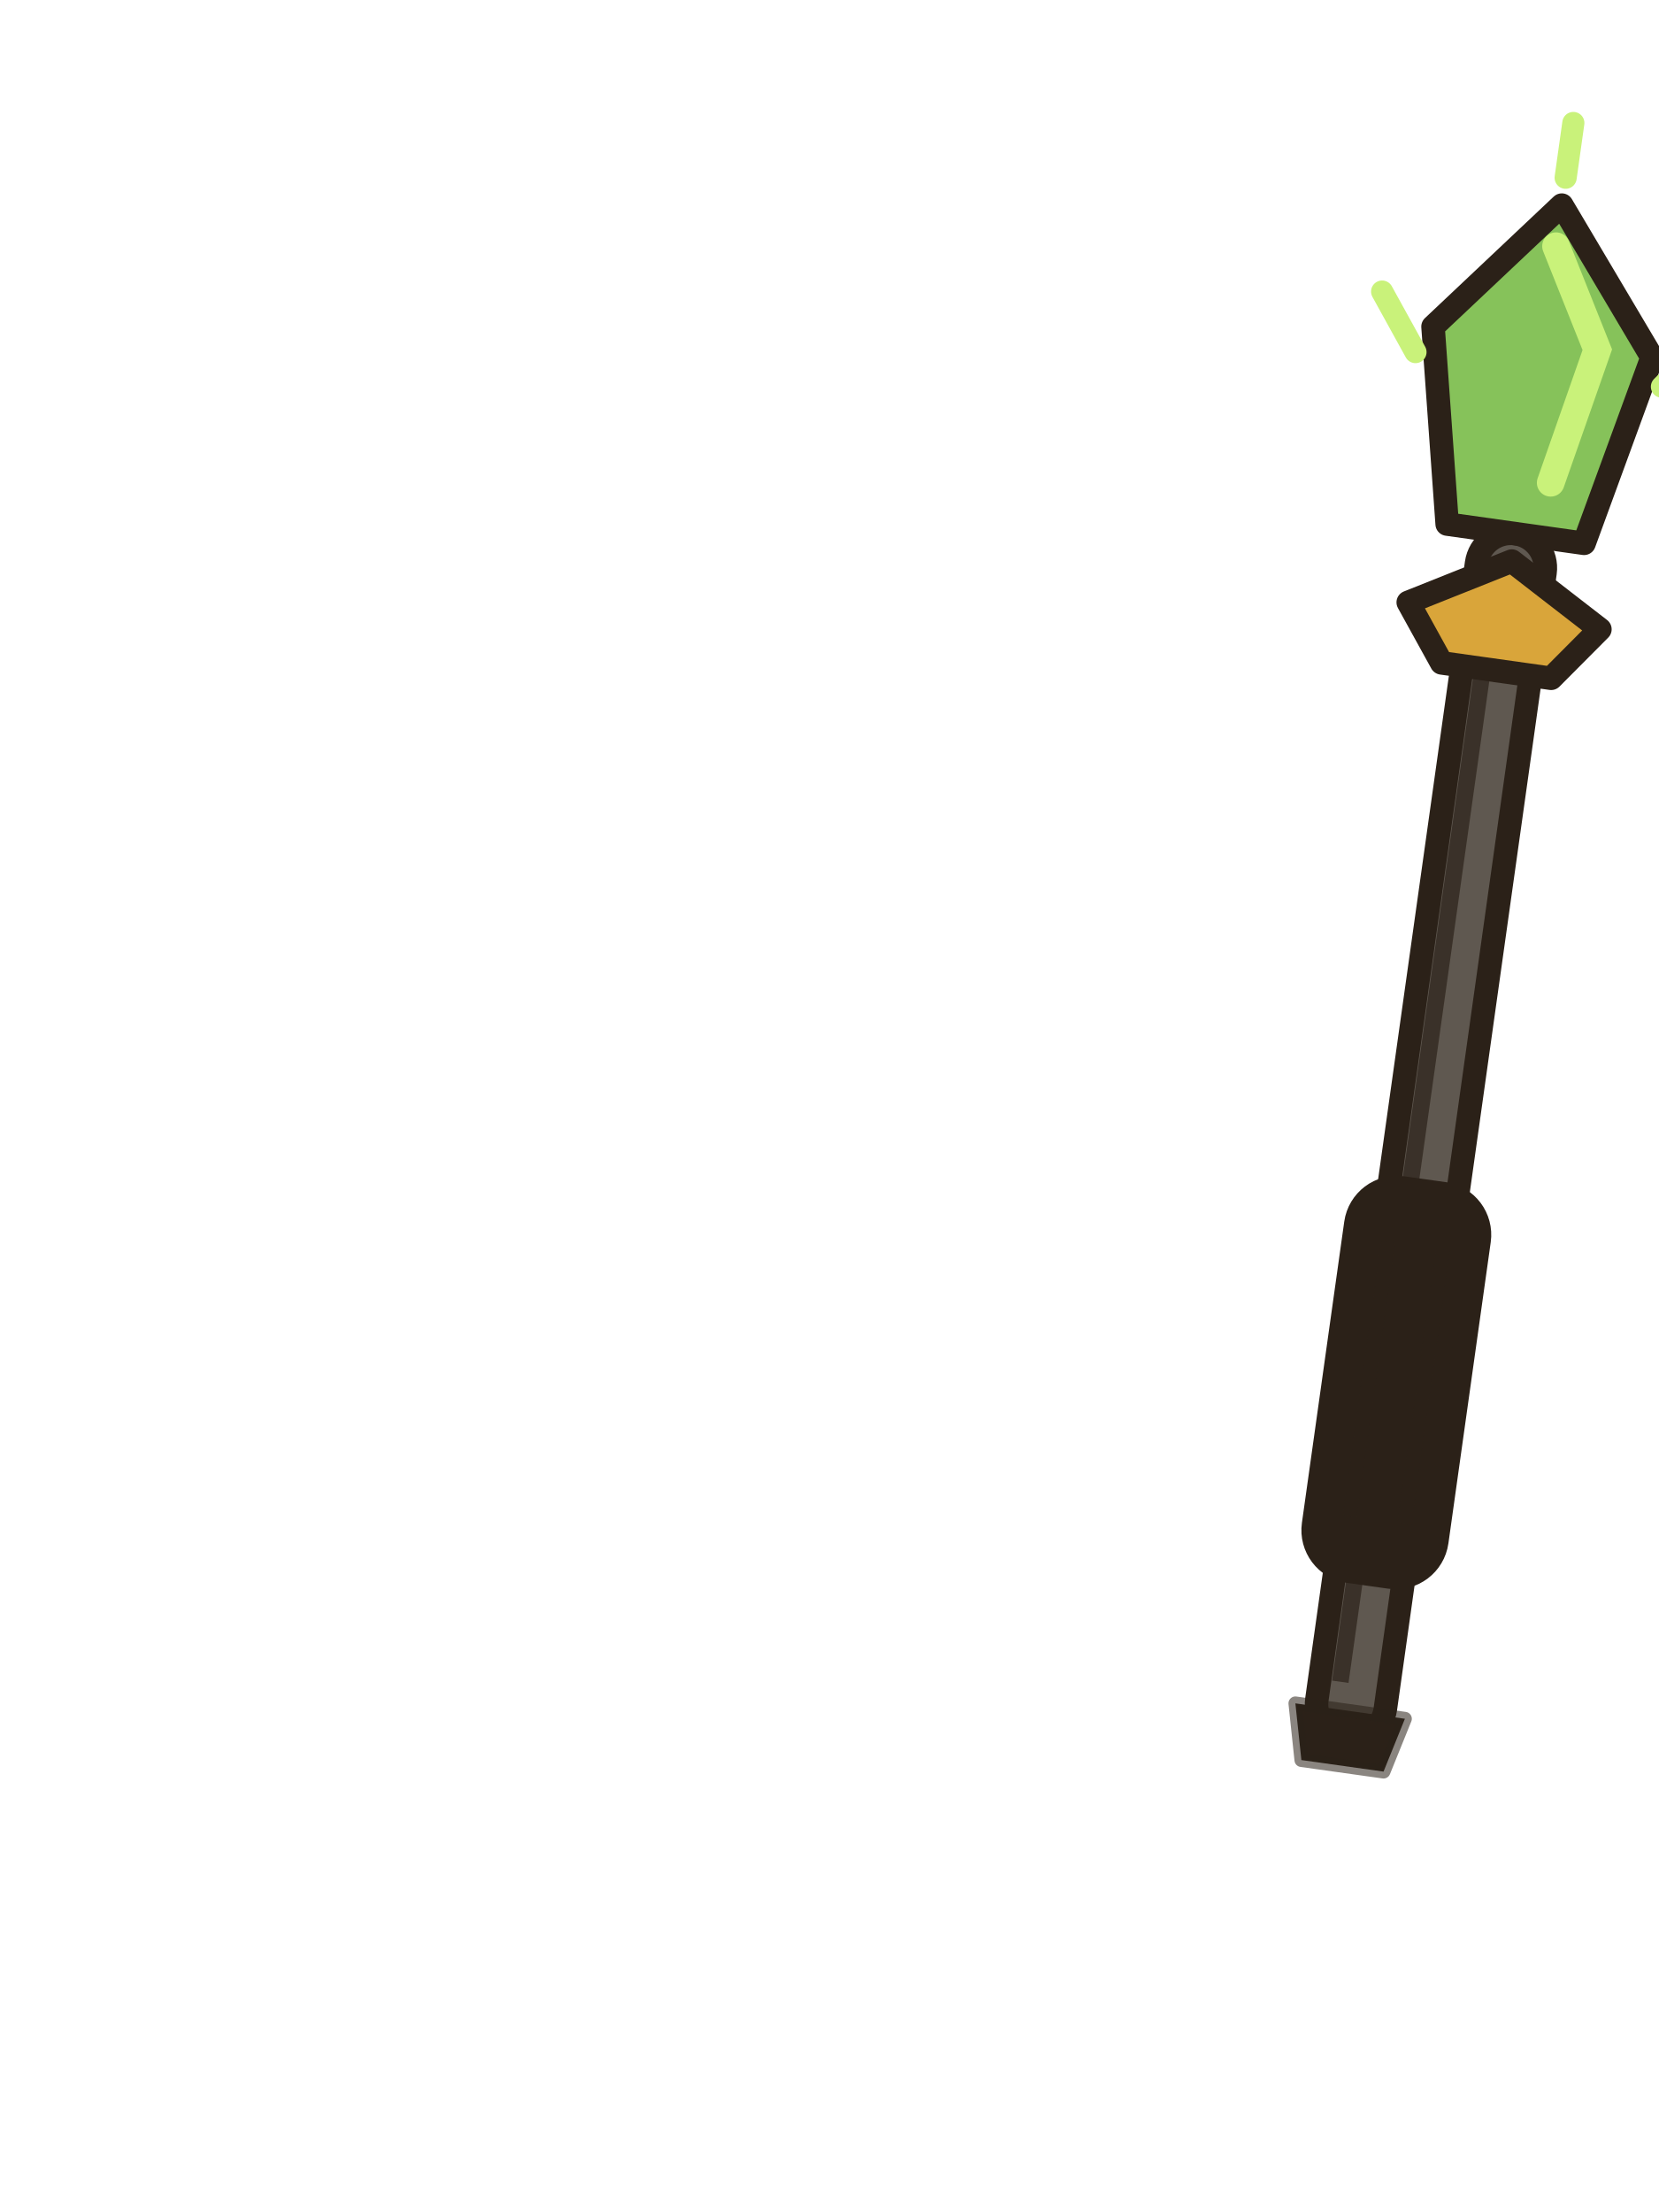
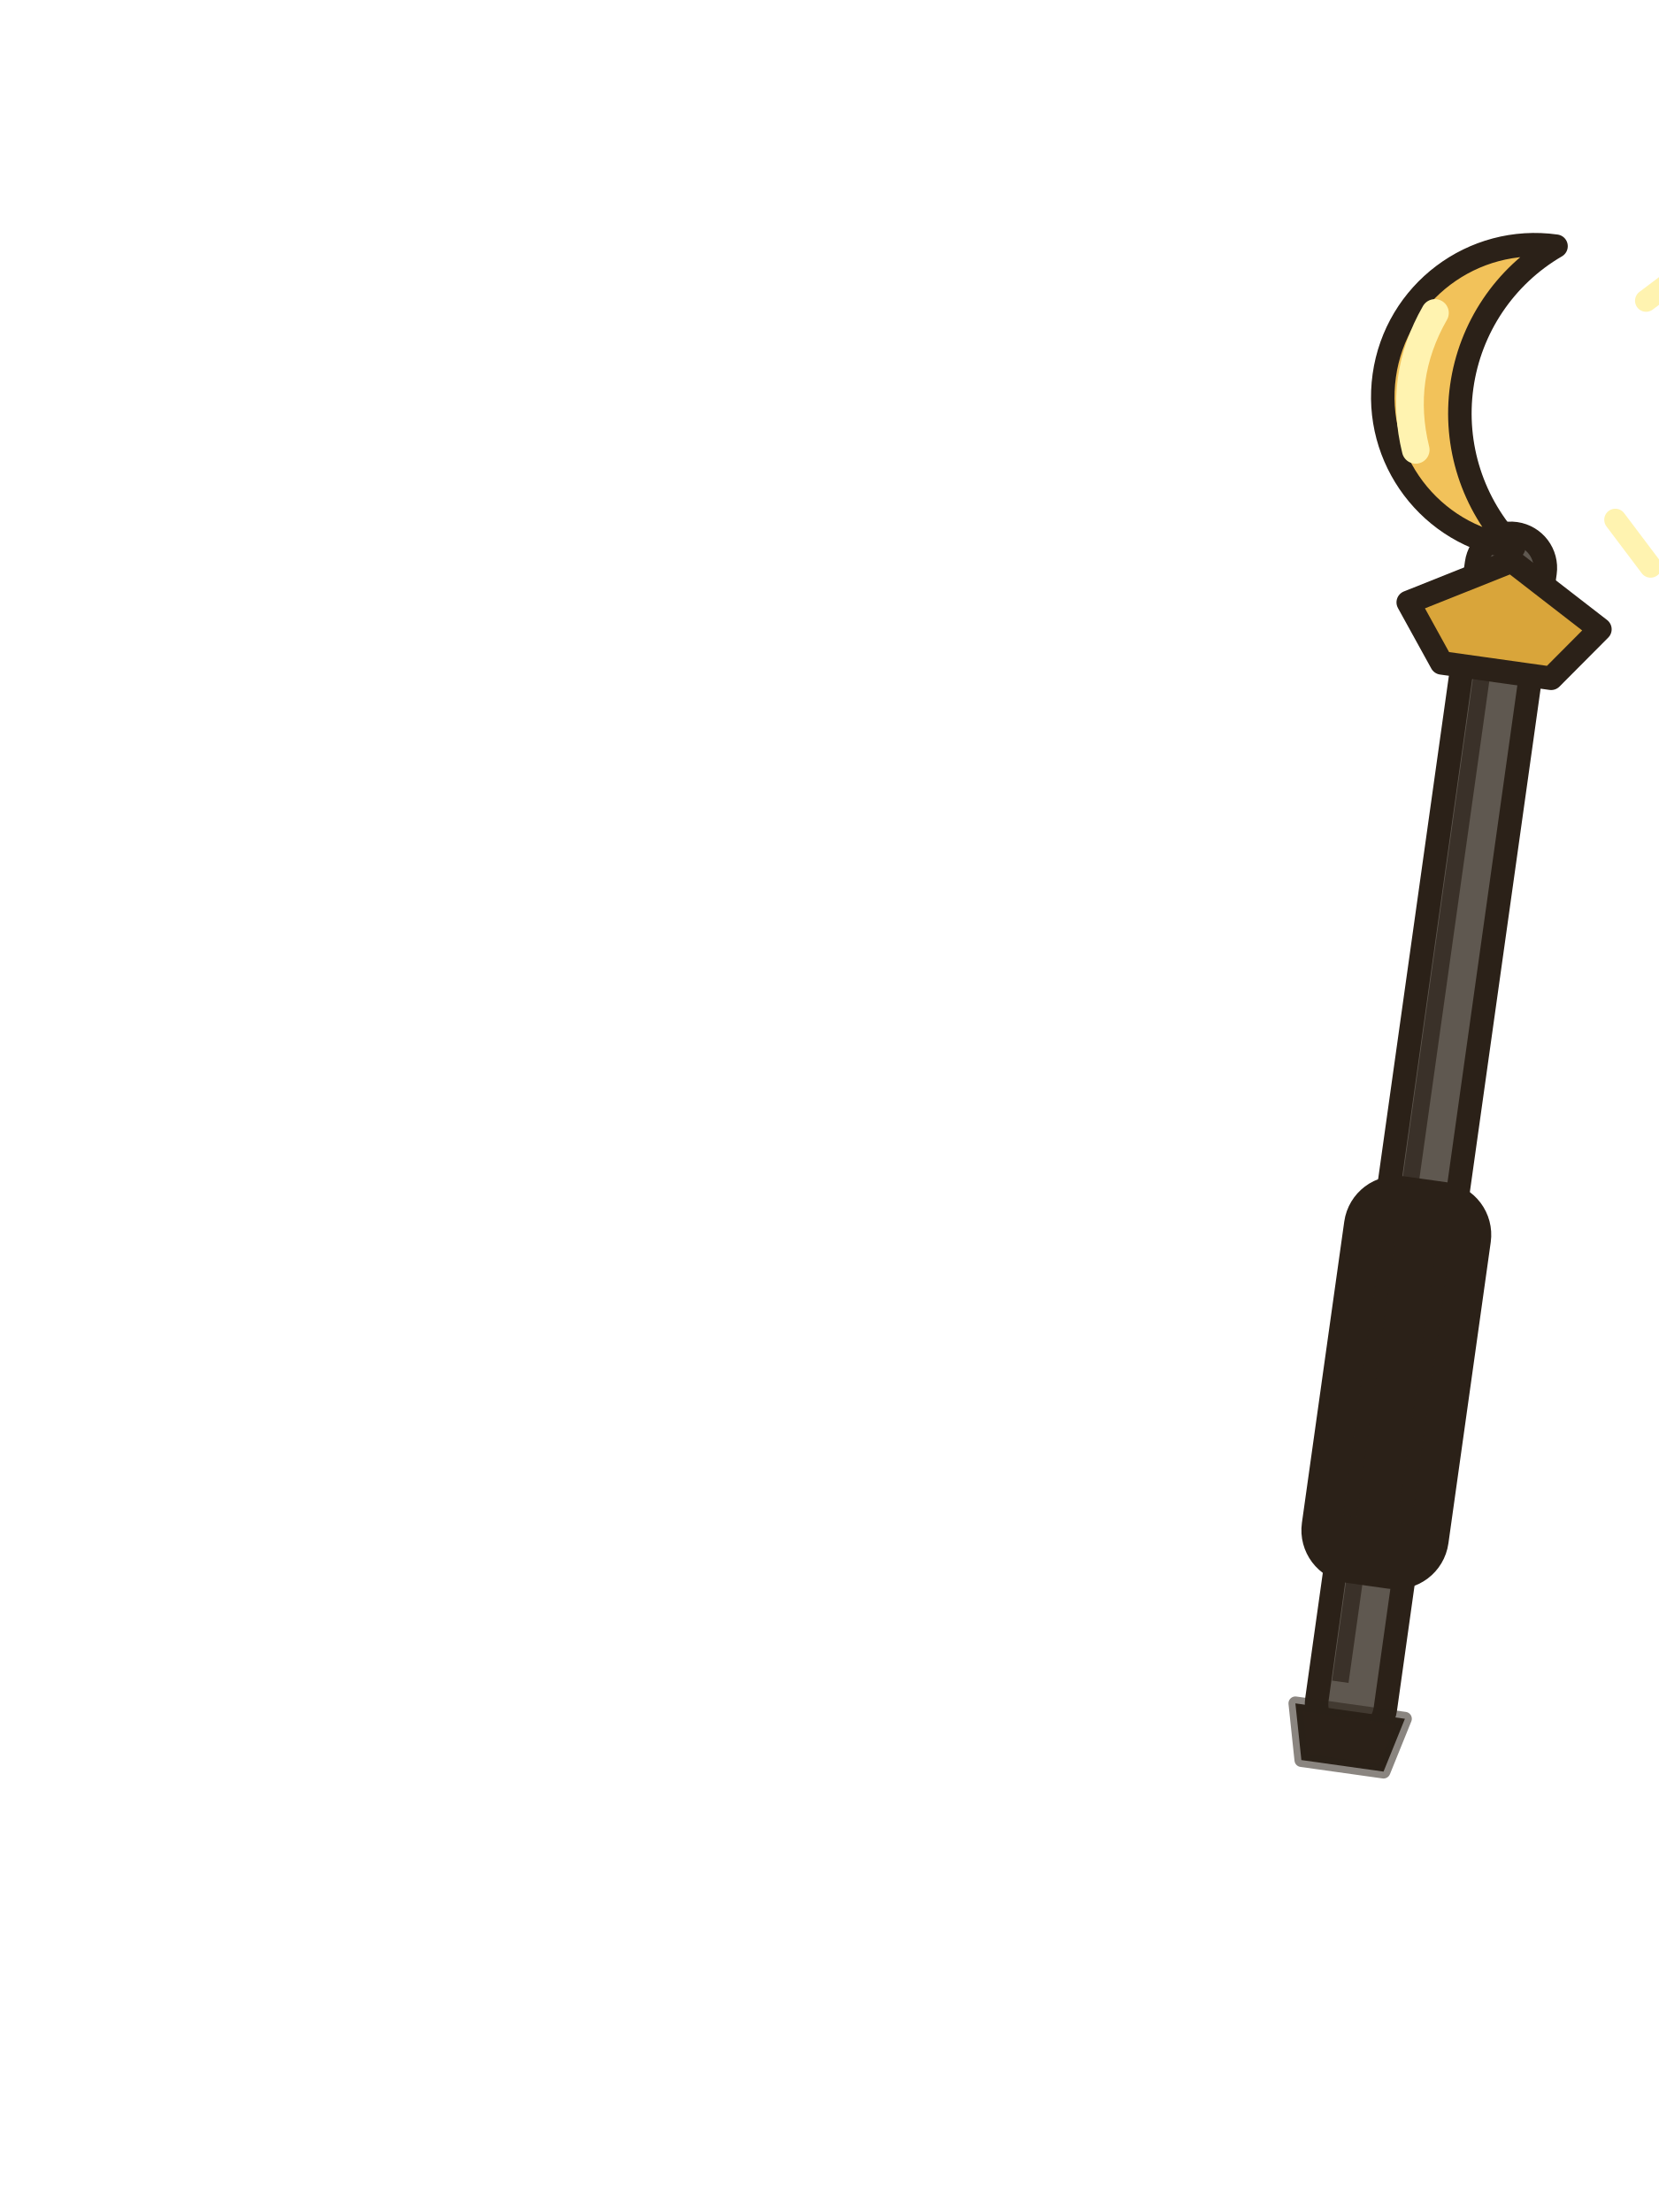
<svg xmlns="http://www.w3.org/2000/svg" width="120" height="160" viewBox="0 0 120 160">
  <g transform="rotate(8 101 100)">
    <rect x="98.5" y="38" width="5" height="88" rx="2.5" fill="#5f5850" stroke="#2b2118" stroke-width="1.7" stroke-linejoin="round" stroke-linecap="round" />
    <path d="M100,42 v80" stroke="#2b2118" stroke-width="1.2" opacity=".7" />
    <path d="M97,124 h8 l-1,4 h-6z" fill="#2b2118" stroke="#2b2118" stroke-width="1" stroke-opacity=".55" stroke-linejoin="round" stroke-linecap="round" />
    <rect x="96.5" y="86" width="9" height="28" rx="3" fill="#2b2118" stroke="#2b2118" stroke-width="1.7" stroke-linejoin="round" stroke-linecap="round" />
    <path d="M99,90 v20 M103,90 v20" stroke="#2b2118" stroke-width="1" opacity=".45" />
    <path d="M94,44 l7,-4 l7,4 l-3,4 h-8z" fill="#d9a53a" stroke="#2b2118" stroke-width="1.7" stroke-linejoin="round" stroke-linecap="round" />
-     <path d="M101,14 l8,10 l-3,14 h-10 l-3,-14z" fill="#86c25a" stroke="#2b2118" stroke-width="1.7" stroke-linejoin="round" stroke-linecap="round" />
-     <path d="M101,17 l4,7 l-2,10" fill="none" stroke="#c9f27a" stroke-width="2" stroke-linecap="round" />
-     <path d="M92,26 l-3,-4 M110,26 l3,-4 M101,12 v-4" stroke="#c9f27a" stroke-width="1.6" stroke-linecap="round" />
+     <path d="M101,17 A11,11 0 0 0 101,39 A14,14 0 0 1 101,17z" fill="#f2c25a" stroke="#2b2118" stroke-width="1.7" stroke-linejoin="round" stroke-linecap="round" />
+     <path d="M93,23 q-2,5 0,10" fill="none" stroke="#fff3b0" stroke-width="2" stroke-linecap="round" />
+     <path d="M108,20 l3,-3 M108,36 l3,3 M112,28 h4" stroke="#fff3b0" stroke-width="1.6" stroke-linecap="round" />
  </g>
</svg>
